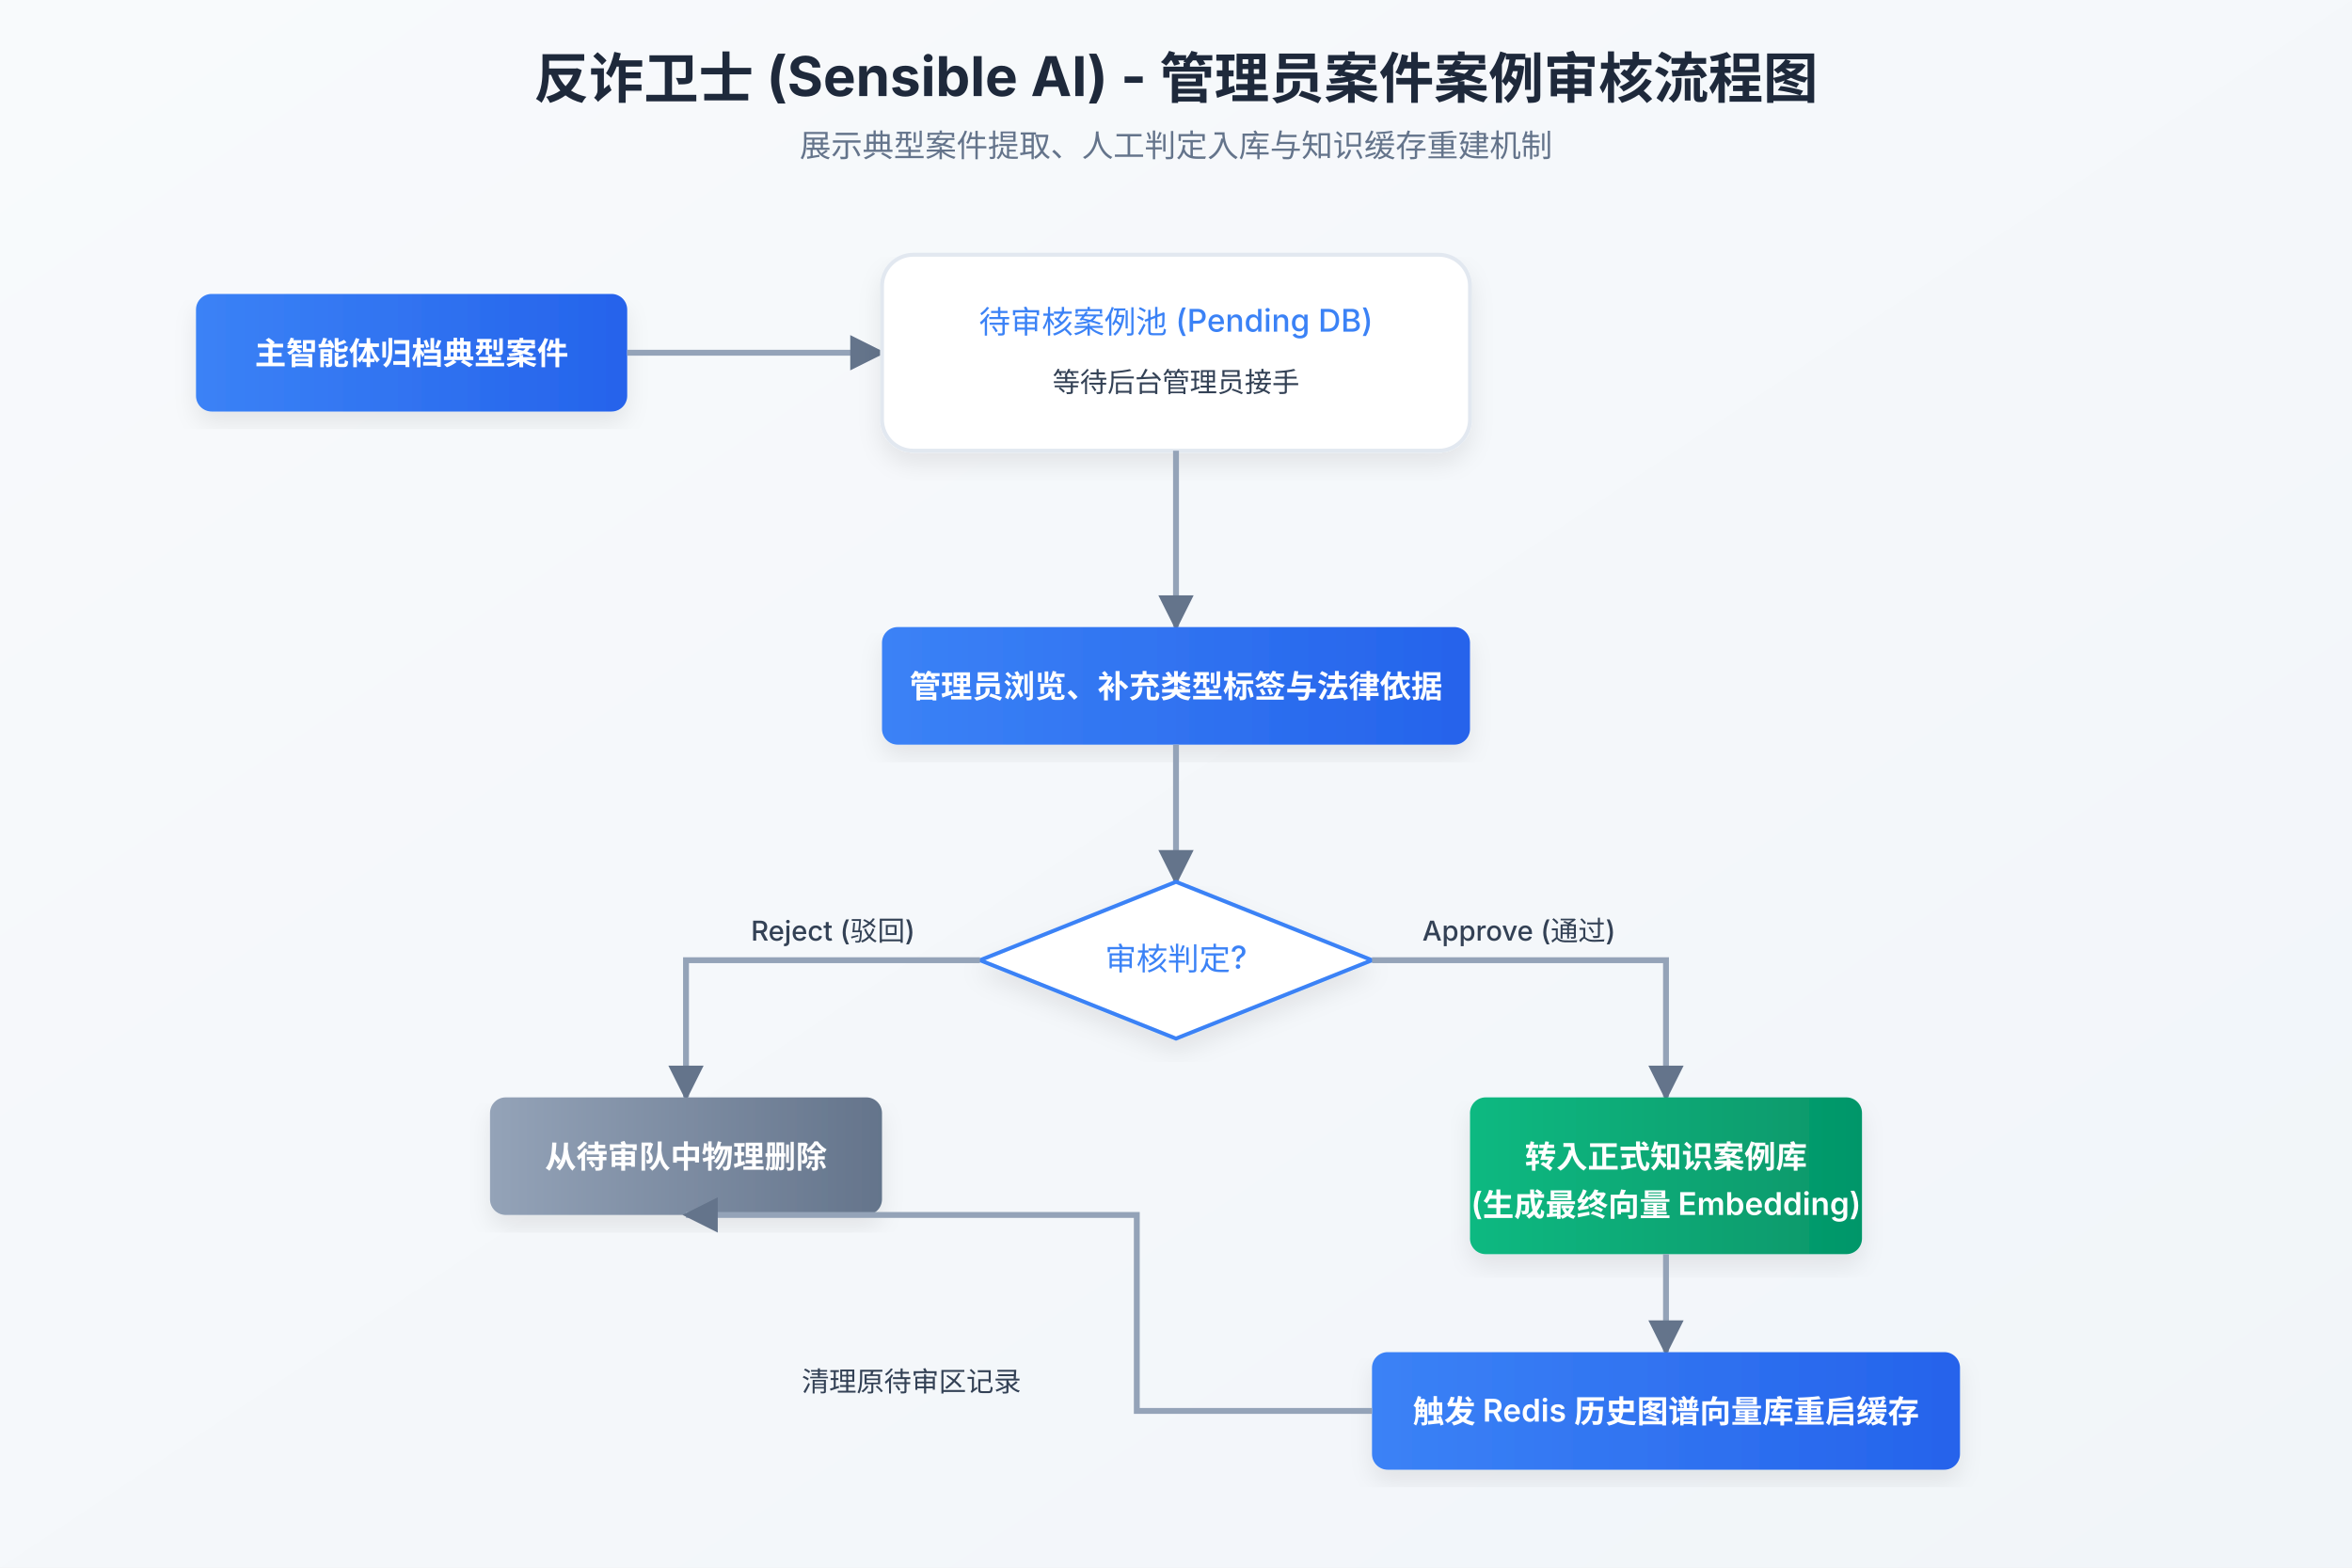
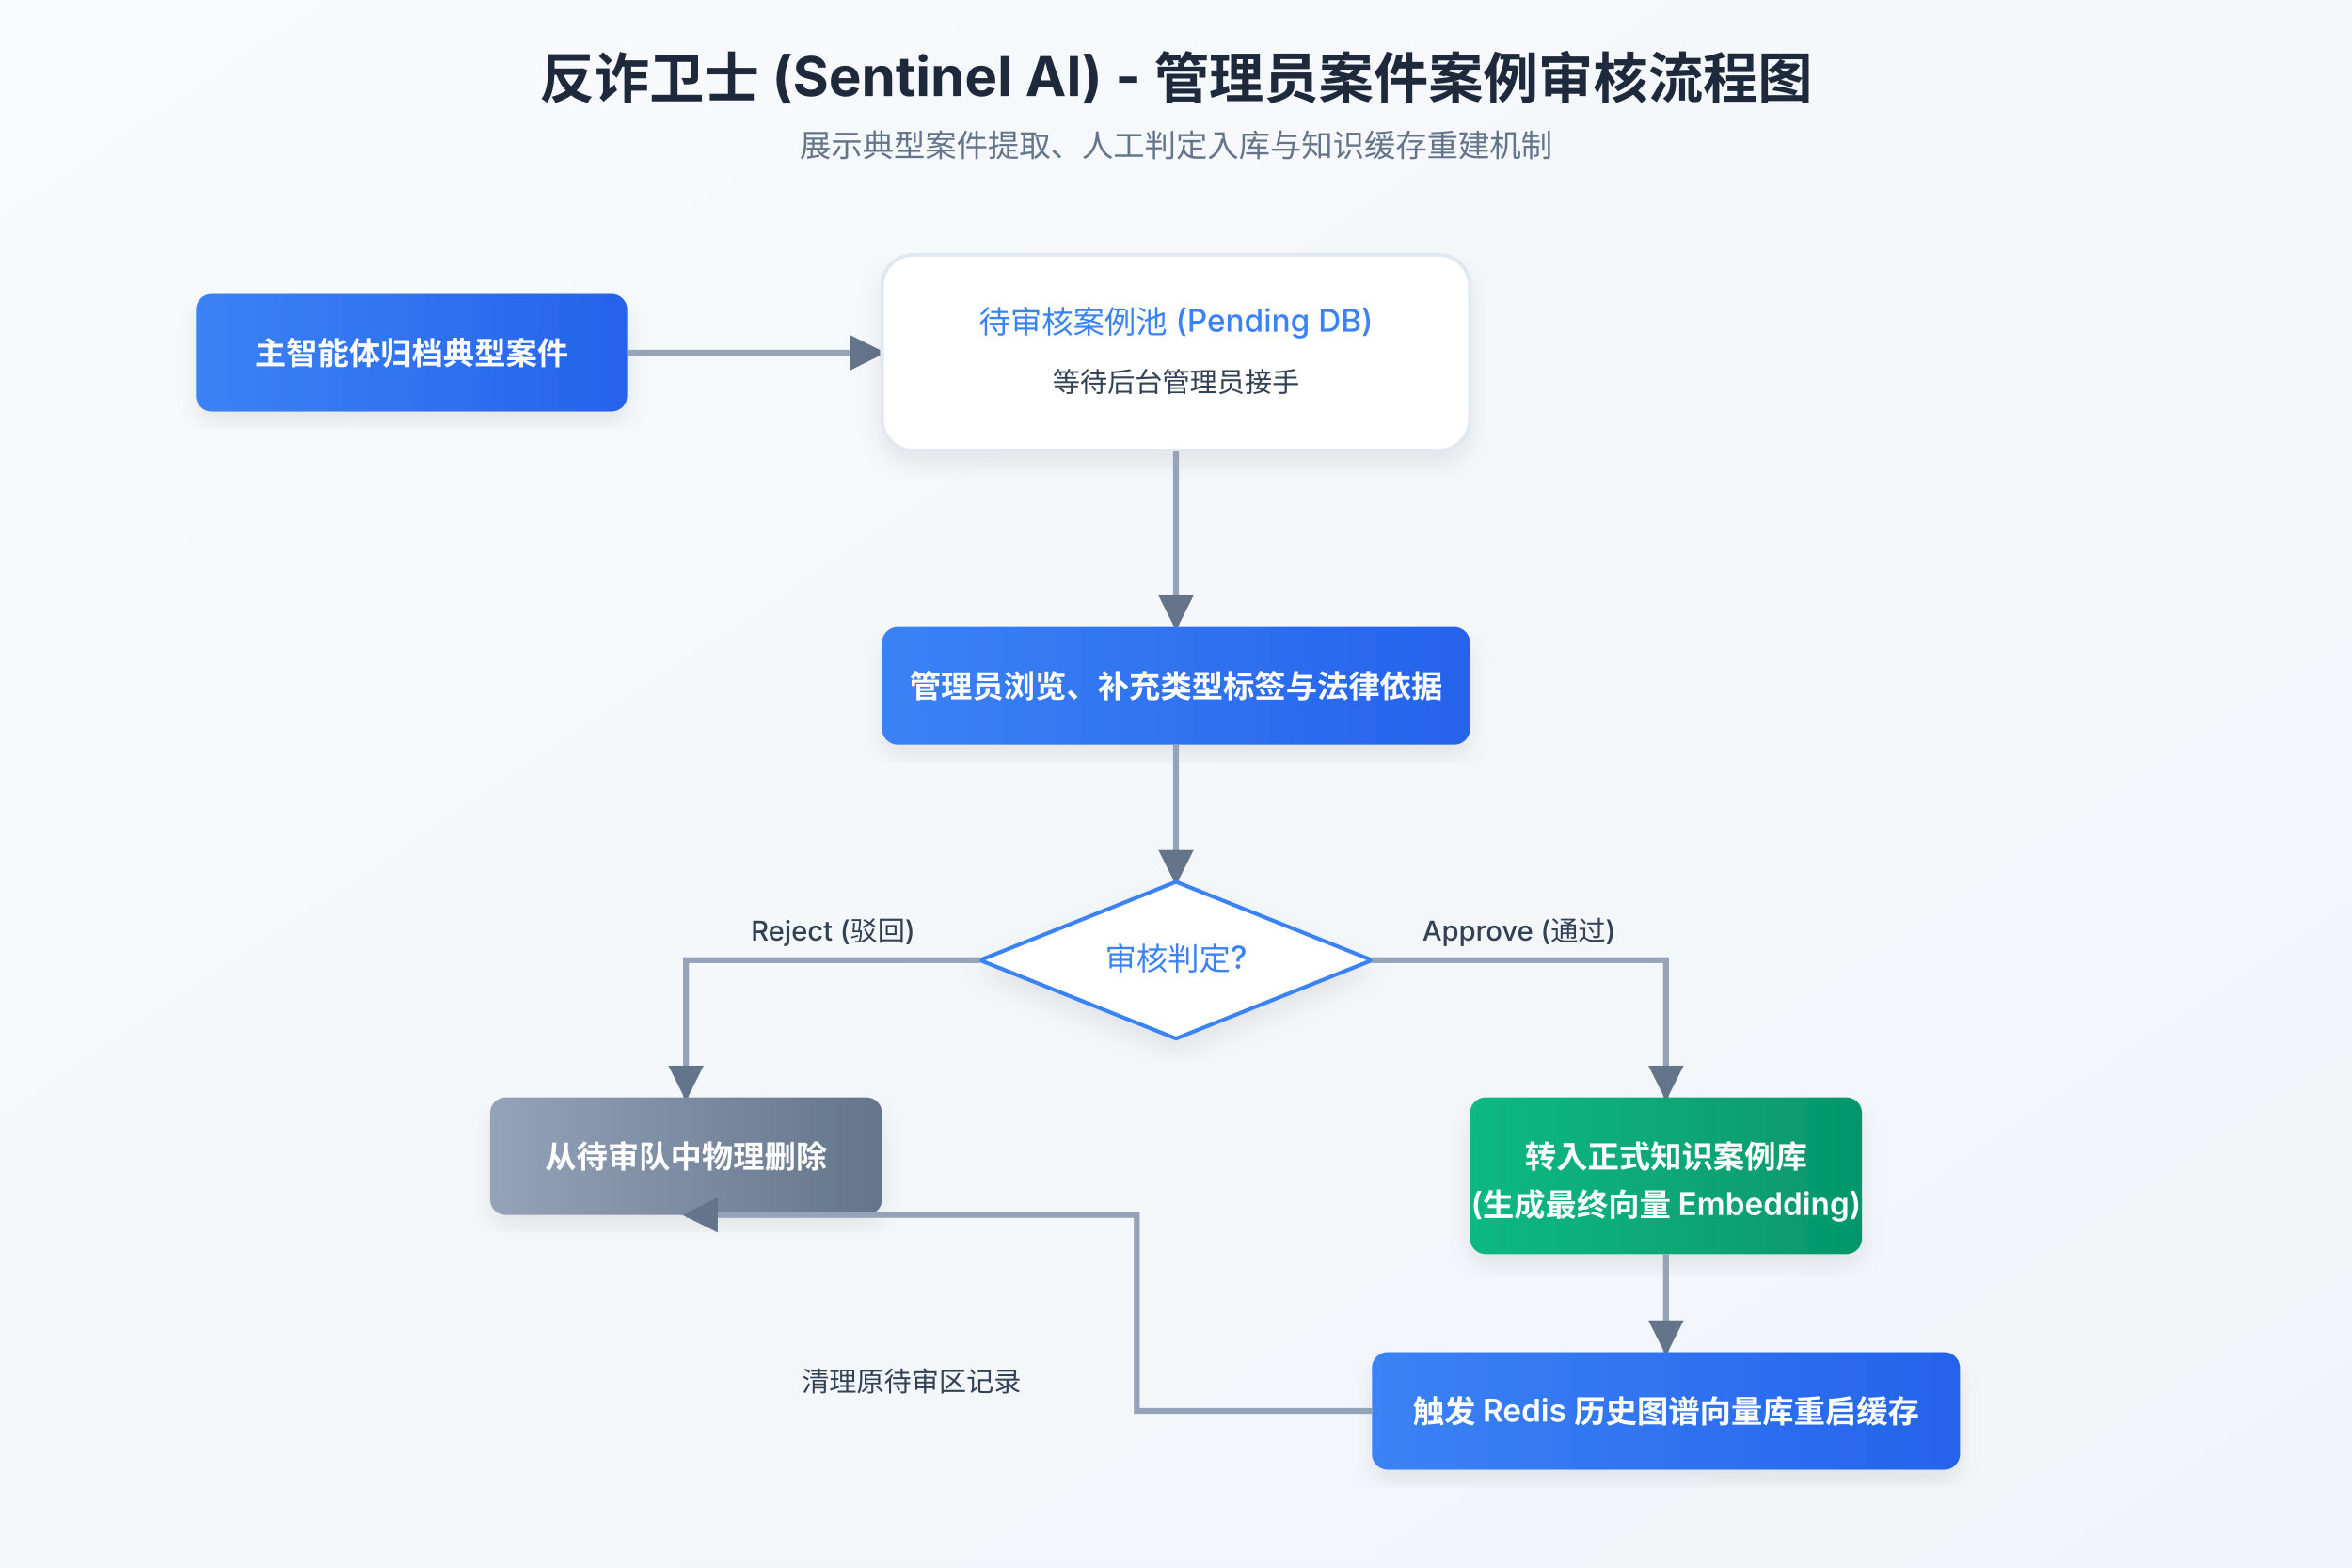
<svg xmlns="http://www.w3.org/2000/svg" viewBox="0 0 1200 800">
  <defs>
    <linearGradient id="bgGrad" x1="0%" y1="0%" x2="100%" y2="100%">
      <stop offset="0%" stop-color="#F8FAFC" />
      <stop offset="100%" stop-color="#F1F5F9" />
    </linearGradient>
    <filter id="shadow" x="-5%" y="-5%" width="120%" height="120%">
      <feDropShadow dx="0" dy="6" stdDeviation="6" flood-color="#0F172A" flood-opacity="0.08" />
    </filter>
    <linearGradient id="nodeGrad" x1="0%" y1="0%" x2="100%" y2="0%">
      <stop offset="0%" stop-color="#3B82F6" />
      <stop offset="100%" stop-color="#2563EB" />
    </linearGradient>
    <linearGradient id="rejectGrad" x1="0%" y1="0%" x2="100%" y2="0%">
      <stop offset="0%" stop-color="#94A3B8" />
      <stop offset="100%" stop-color="#64748B" />
    </linearGradient>
    <linearGradient id="successGrad" x1="0%" y1="0%" x2="100%" y2="0%">
      <stop offset="0%" stop-color="#10B981" />
      <stop offset="100%" stop-color="#059669" />
    </linearGradient>
    <marker id="arrow" viewBox="0 0 10 10" refX="9" refY="5" markerWidth="6" markerHeight="6" orient="auto">
      <path d="M 0 0 L 10 5 L 0 10 z" fill="#64748B" />
    </marker>
  </defs>
  <style>
    .title { font-family: system-ui, -apple-system, sans-serif; font-size: 28px; font-weight: 700; fill: #1E293B; }
    .subtitle { font-family: system-ui, -apple-system, sans-serif; font-size: 16px; font-weight: 500; fill: #64748B; }
    .node-text { font-family: system-ui, -apple-system, sans-serif; font-size: 16px; font-weight: 600; fill: #FFFFFF; }
    .line-text { font-family: system-ui, -apple-system, sans-serif; font-size: 14px; font-weight: 500; fill: #334155; }
    .decision-text { font-family: system-ui, -apple-system, sans-serif; font-size: 16px; font-weight: 500; fill: #3B82F6; }
    .line { stroke: #94A3B8; stroke-width: 3; fill: none; }
  </style>
  <rect width="1200" height="800" fill="url(#bgGrad)" />
-   <text x="600" y="50" text-anchor="middle" class="title">反诈卫士 (Sensible AI) - 管理员案件案例审核流程图</text>
+   <text x="600" y="50" text-anchor="middle" class="title">反诈卫士 (Sentinel AI) - 管理员案件案例审核流程图</text>
  <text x="600" y="80" text-anchor="middle" class="subtitle">展示典型案件提取、人工判定入库与知识缓存重建机制</text>
  <rect x="100" y="150" width="220" height="60" rx="8" fill="url(#nodeGrad)" filter="url(#shadow)" />
  <text x="210" y="186" text-anchor="middle" class="node-text">主智能体归档典型案件</text>
  <path d="M 320 180 L 450 180" class="line" marker-end="url(#arrow)" />
  <rect x="450" y="130" width="300" height="100" rx="16" fill="#FFFFFF" filter="url(#shadow)" stroke="#E2E8F0" stroke-width="2" />
  <text x="600" y="170" text-anchor="middle" class="decision-text">待审核案例池 (Pending DB)</text>
  <text x="600" y="200" text-anchor="middle" class="line-text" fill="#64748B">等待后台管理员接手</text>
  <path d="M 600 230 L 600 320" class="line" marker-end="url(#arrow)" />
  <rect x="450" y="320" width="300" height="60" rx="8" fill="url(#nodeGrad)" filter="url(#shadow)" />
  <text x="600" y="356" text-anchor="middle" class="node-text">管理员浏览、补充类型标签与法律依据</text>
  <path d="M 600 380 L 600 450" class="line" marker-end="url(#arrow)" />
  <polygon points="600,450 700,490 600,530 500,490" fill="#FFFFFF" stroke="#3B82F6" stroke-width="2" filter="url(#shadow)" />
  <text x="600" y="495" text-anchor="middle" class="decision-text">审核判定?</text>
  <path d="M 500 490 L 350 490 L 350 560" class="line" marker-end="url(#arrow)" />
  <text x="425" y="480" text-anchor="middle" class="line-text" fill="#EF4444">Reject (驳回)</text>
  <rect x="250" y="560" width="200" height="60" rx="8" fill="url(#rejectGrad)" filter="url(#shadow)" />
  <text x="350" y="596" text-anchor="middle" class="node-text">从待审队中物理删除</text>
  <path d="M 700 490 L 850 490 L 850 560" class="line" marker-end="url(#arrow)" />
  <text x="775" y="480" text-anchor="middle" class="line-text" fill="#10B981">Approve (通过)</text>
  <rect x="750" y="560" width="200" height="80" rx="8" fill="url(#successGrad)" filter="url(#shadow)" />
  <text x="850" y="596" text-anchor="middle" class="node-text">转入正式知识案例库</text>
  <text x="850" y="620" text-anchor="middle" class="node-text" font-size="14">(生成最终向量 Embedding)</text>
  <path d="M 850 640 L 850 690" class="line" marker-end="url(#arrow)" />
  <rect x="700" y="690" width="300" height="60" rx="8" fill="url(#nodeGrad)" filter="url(#shadow)" />
  <text x="850" y="726" text-anchor="middle" class="node-text">触发 Redis 历史图谱向量库重启缓存</text>
  <path d="M 700 720 L 580 720 L 580 620 L 350 620" class="line" marker-end="url(#arrow)" />
  <text x="465" y="710" text-anchor="middle" class="line-text">清理原待审区记录</text>
</svg>
